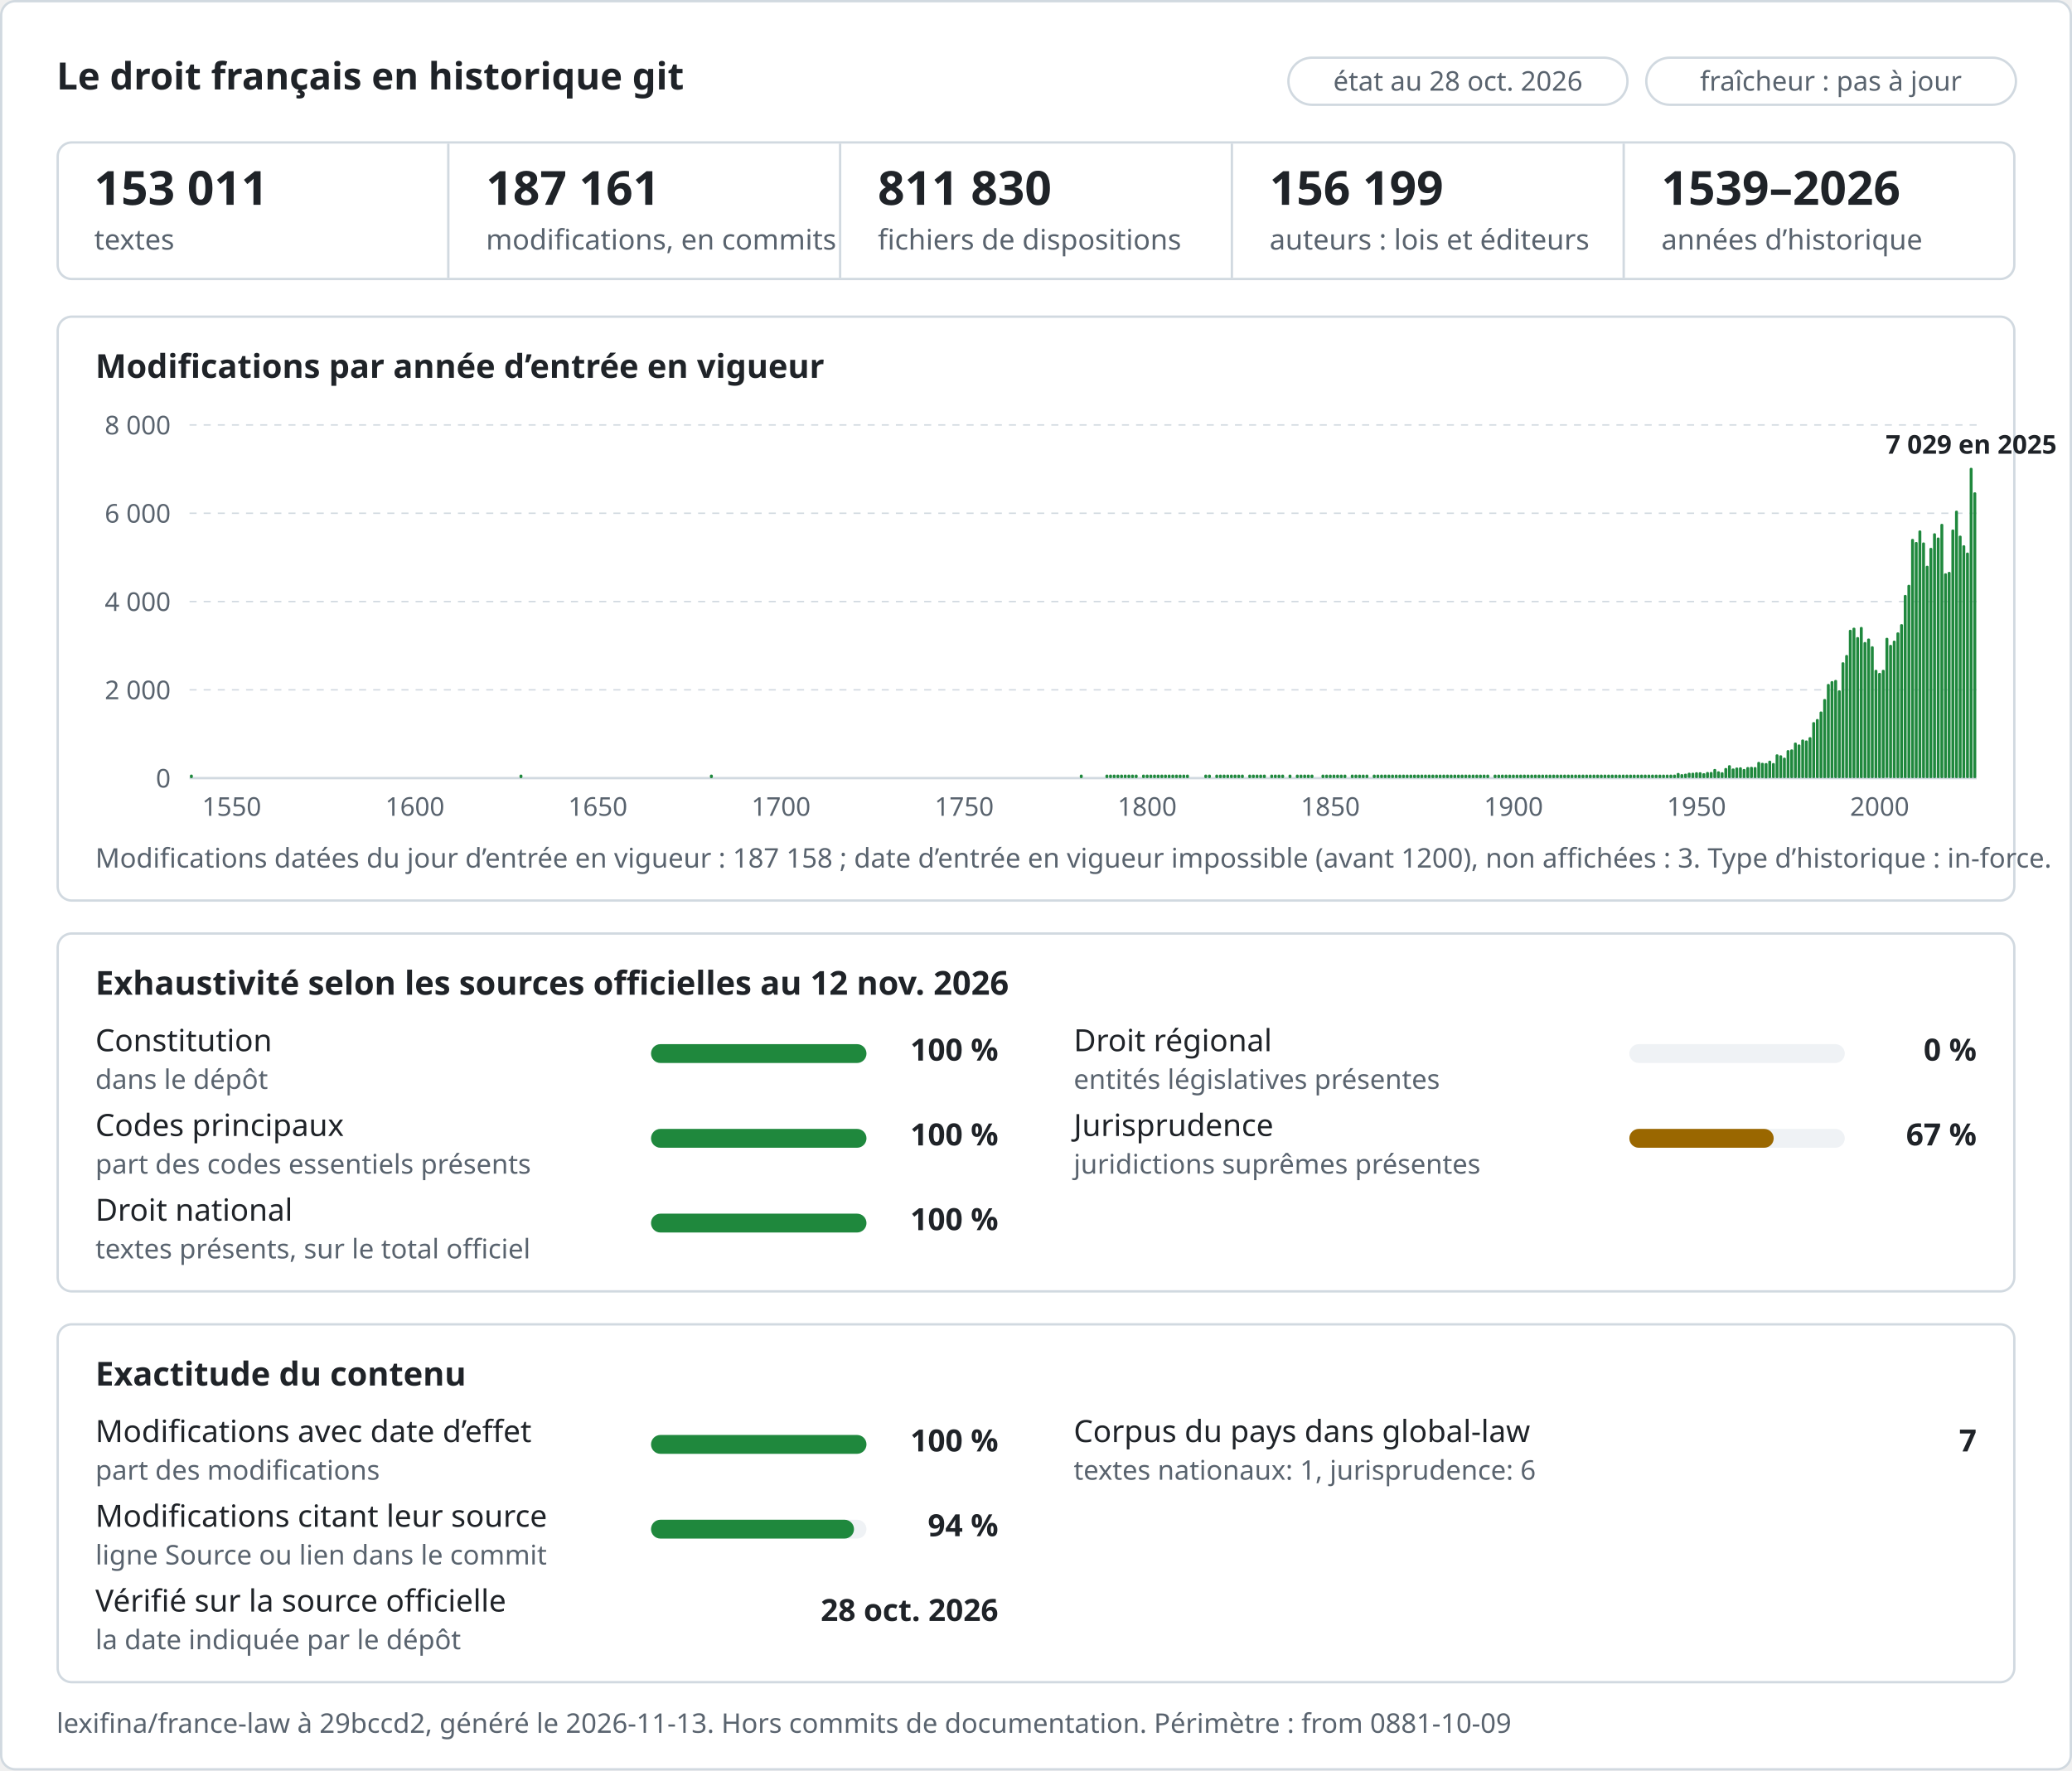
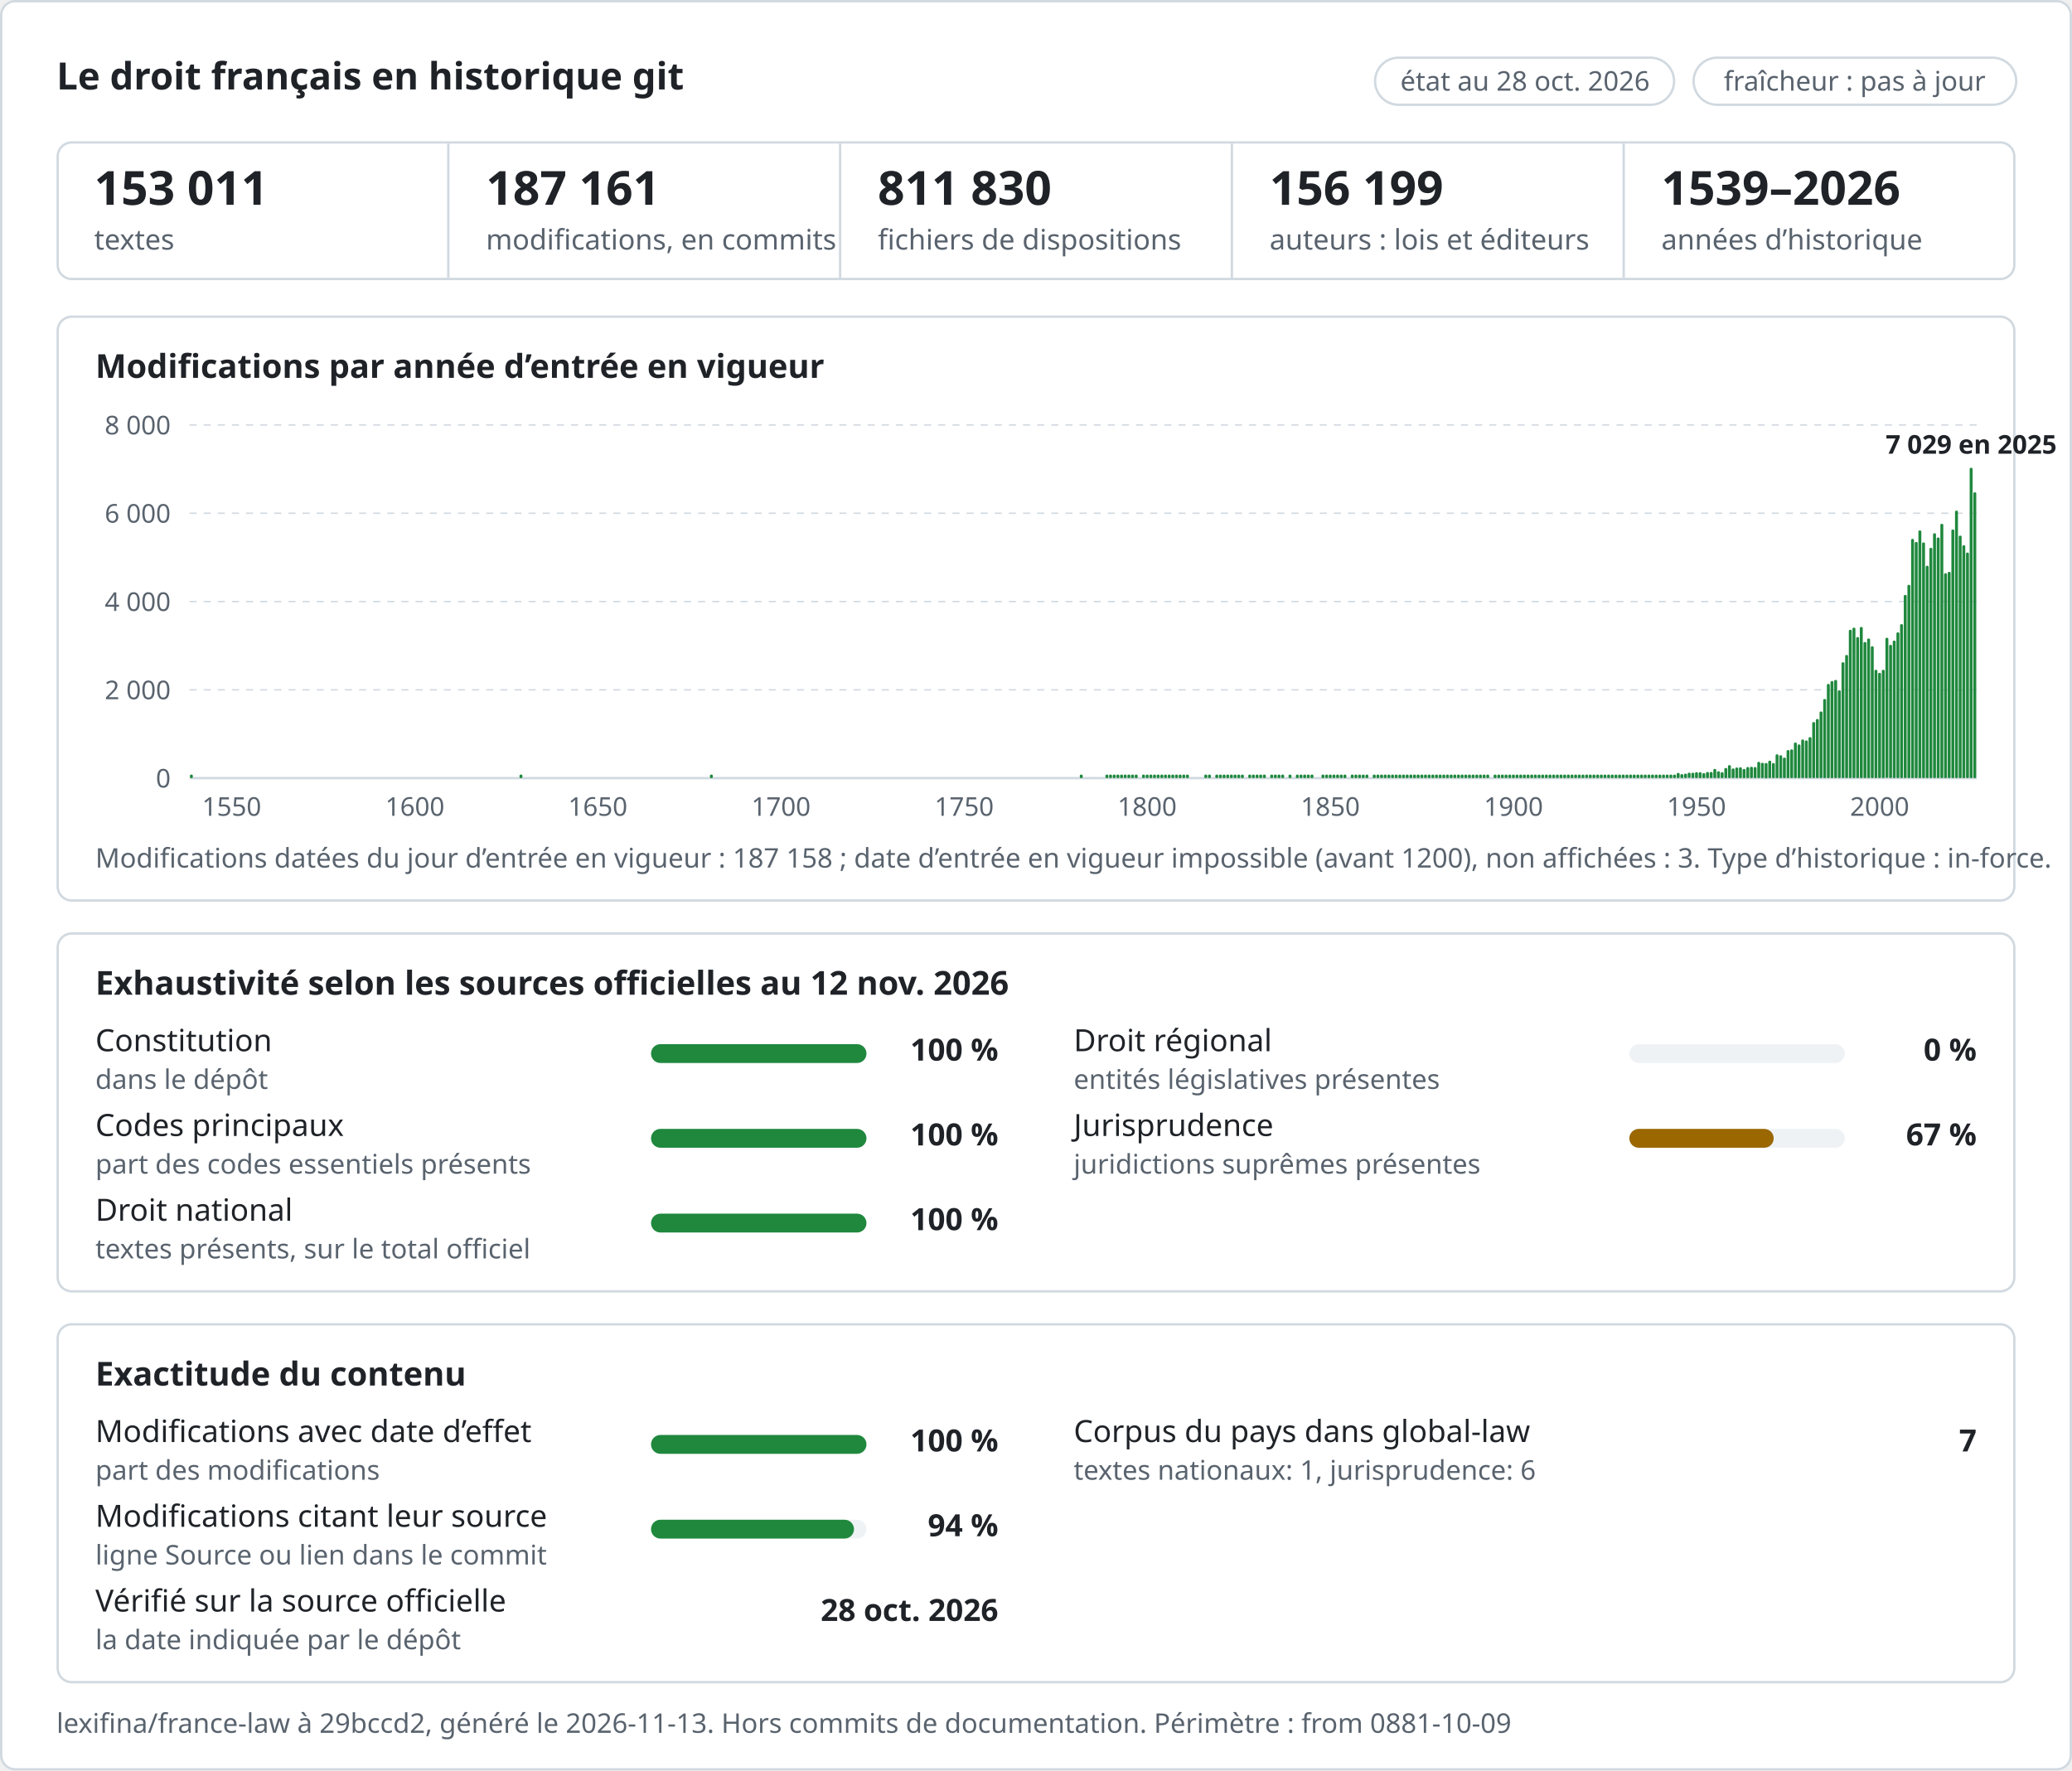
<svg xmlns="http://www.w3.org/2000/svg" width="880" height="752" viewBox="0 0 880 752" font-family="-apple-system,BlinkMacSystemFont,Segoe UI,Noto Sans,Helvetica,Arial,sans-serif">
  <rect x="0.5" y="0.5" width="879" height="751" rx="6" fill="#ffffff" stroke="#d1d9e0" />
  <text x="24" y="38" font-size="16" font-weight="600" fill="#1f2328">Le droit français en historique git</text>
-   <rect x="547.2" y="24.5" width="144" height="20" rx="10" fill="none" stroke="#d1d9e0" />
-   <text x="619.2" y="38.5" font-size="11.5" font-weight="500" text-anchor="middle" fill="#59636e">état au 28 oct. 2026</text>
-   <rect x="699.2" y="24.5" width="157" height="20" rx="10" fill="none" stroke="#d1d9e0" />
-   <text x="777.6" y="38.5" font-size="11.5" font-weight="500" text-anchor="middle" fill="#59636e">fraîcheur : pas à jour</text>
+   <rect x="584.0" y="24.5" width="127" height="20" rx="10" fill="none" stroke="#d1d9e0" />
+   <text x="647.7" y="38.5" font-size="11.5" font-weight="500" text-anchor="middle" fill="#59636e">état au 28 oct. 2026</text>
+   <rect x="719.3" y="24.5" width="137" height="20" rx="10" fill="none" stroke="#d1d9e0" />
+   <text x="787.7" y="38.5" font-size="11.5" font-weight="500" text-anchor="middle" fill="#59636e">fraîcheur : pas à jour</text>
  <rect x="24.5" y="60.5" width="831" height="58" rx="6" fill="#ffffff" stroke="#d1d9e0" />
  <text x="40.0" y="87" font-size="20" font-weight="600" fill="#1f2328">153 011</text>
  <text x="40.0" y="106" font-size="12" fill="#59636e">textes</text>
  <line x1="190.4" y1="61" x2="190.4" y2="118" stroke="#d1d9e0" />
  <text x="206.4" y="87" font-size="20" font-weight="600" fill="#1f2328">187 161</text>
  <text x="206.4" y="106" font-size="12" fill="#59636e">modifications, en commits</text>
  <line x1="356.8" y1="61" x2="356.8" y2="118" stroke="#d1d9e0" />
  <text x="372.8" y="87" font-size="20" font-weight="600" fill="#1f2328">811 830</text>
  <text x="372.8" y="106" font-size="12" fill="#59636e">fichiers de dispositions</text>
  <line x1="523.2" y1="61" x2="523.2" y2="118" stroke="#d1d9e0" />
  <text x="539.2" y="87" font-size="20" font-weight="600" fill="#1f2328">156 199</text>
  <text x="539.2" y="106" font-size="12" fill="#59636e">auteurs : lois et éditeurs</text>
  <line x1="689.6" y1="61" x2="689.6" y2="118" stroke="#d1d9e0" />
  <text x="705.6" y="87" font-size="20" font-weight="600" fill="#1f2328">1539–2026</text>
  <text x="705.6" y="106" font-size="12" fill="#59636e">années d’historique</text>
  <rect x="24.5" y="134.5" width="831" height="248" rx="6" fill="#ffffff" stroke="#d1d9e0" />
  <text x="40.5" y="160.5" font-size="14" font-weight="600" fill="#1f2328">Modifications par année d’entrée en vigueur</text>
  <line x1="80.5" y1="330.5" x2="839.5" y2="330.5" stroke="#d1d9e0" stroke-width="1" />
  <text x="72.5" y="334.5" font-size="11" text-anchor="end" fill="#59636e">0</text>
  <line x1="80.5" y1="293.0" x2="839.5" y2="293.0" stroke="#d1d9e0" stroke-width="0.6" stroke-dasharray="3 3" />
  <text x="72.5" y="297.0" font-size="11" text-anchor="end" fill="#59636e">2 000</text>
  <line x1="80.5" y1="255.5" x2="839.5" y2="255.5" stroke="#d1d9e0" stroke-width="0.6" stroke-dasharray="3 3" />
  <text x="72.5" y="259.5" font-size="11" text-anchor="end" fill="#59636e">4 000</text>
  <line x1="80.5" y1="218.0" x2="839.5" y2="218.0" stroke="#d1d9e0" stroke-width="0.6" stroke-dasharray="3 3" />
  <text x="72.5" y="222.0" font-size="11" text-anchor="end" fill="#59636e">6 000</text>
  <line x1="80.5" y1="180.5" x2="839.5" y2="180.5" stroke="#d1d9e0" stroke-width="0.6" stroke-dasharray="3 3" />
  <text x="72.5" y="184.5" font-size="11" text-anchor="end" fill="#59636e">8 000</text>
  <rect x="80.66" y="329.0" width="1.24" height="1.5" rx="0.5" fill="#1f883d" />
  <text x="98.4" y="346.5" font-size="11" text-anchor="middle" fill="#59636e">1550</text>
  <text x="176.2" y="346.5" font-size="11" text-anchor="middle" fill="#59636e">1600</text>
  <rect x="220.64" y="329.0" width="1.24" height="1.5" rx="0.5" fill="#1f883d" />
  <text x="253.9" y="346.5" font-size="11" text-anchor="middle" fill="#59636e">1650</text>
  <rect x="301.51" y="329.0" width="1.24" height="1.5" rx="0.5" fill="#1f883d" />
  <text x="331.7" y="346.5" font-size="11" text-anchor="middle" fill="#59636e">1700</text>
  <text x="409.5" y="346.5" font-size="11" text-anchor="middle" fill="#59636e">1750</text>
  <rect x="458.60" y="329.0" width="1.24" height="1.5" rx="0.5" fill="#1f883d" />
  <rect x="469.49" y="329.0" width="1.24" height="1.5" rx="0.5" fill="#1f883d" />
  <rect x="471.04" y="329.0" width="1.24" height="1.5" rx="0.5" fill="#1f883d" />
  <rect x="472.60" y="329.0" width="1.24" height="1.5" rx="0.5" fill="#1f883d" />
  <rect x="474.15" y="329.0" width="1.24" height="1.5" rx="0.5" fill="#1f883d" />
  <rect x="475.71" y="329.0" width="1.24" height="1.5" rx="0.5" fill="#1f883d" />
  <rect x="477.26" y="329.0" width="1.24" height="1.5" rx="0.5" fill="#1f883d" />
  <rect x="478.82" y="329.0" width="1.24" height="1.5" rx="0.5" fill="#1f883d" />
  <rect x="480.37" y="329.0" width="1.24" height="1.5" rx="0.5" fill="#1f883d" />
  <rect x="481.93" y="329.0" width="1.24" height="1.5" rx="0.5" fill="#1f883d" />
  <rect x="485.04" y="329.0" width="1.24" height="1.5" rx="0.5" fill="#1f883d" />
  <rect x="486.60" y="329.0" width="1.24" height="1.5" rx="0.5" fill="#1f883d" />
  <text x="487.2" y="346.5" font-size="11" text-anchor="middle" fill="#59636e">1800</text>
  <rect x="488.15" y="329.0" width="1.24" height="1.5" rx="0.5" fill="#1f883d" />
  <rect x="489.71" y="329.0" width="1.24" height="1.5" rx="0.5" fill="#1f883d" />
  <rect x="491.26" y="329.0" width="1.24" height="1.5" rx="0.5" fill="#1f883d" />
  <rect x="492.82" y="329.0" width="1.24" height="1.5" rx="0.5" fill="#1f883d" />
  <rect x="494.37" y="329.0" width="1.24" height="1.5" rx="0.5" fill="#1f883d" />
  <rect x="495.93" y="329.0" width="1.24" height="1.5" rx="0.5" fill="#1f883d" />
  <rect x="497.48" y="329.0" width="1.24" height="1.5" rx="0.5" fill="#1f883d" />
  <rect x="499.04" y="329.0" width="1.24" height="1.5" rx="0.5" fill="#1f883d" />
  <rect x="500.59" y="329.0" width="1.24" height="1.5" rx="0.5" fill="#1f883d" />
  <rect x="502.15" y="329.0" width="1.24" height="1.5" rx="0.5" fill="#1f883d" />
  <rect x="503.70" y="329.0" width="1.24" height="1.5" rx="0.5" fill="#1f883d" />
  <rect x="511.48" y="329.0" width="1.24" height="1.5" rx="0.5" fill="#1f883d" />
  <rect x="513.04" y="329.0" width="1.24" height="1.5" rx="0.5" fill="#1f883d" />
  <rect x="516.15" y="329.0" width="1.24" height="1.5" rx="0.5" fill="#1f883d" />
  <rect x="517.70" y="329.0" width="1.24" height="1.5" rx="0.5" fill="#1f883d" />
  <rect x="519.26" y="329.0" width="1.24" height="1.5" rx="0.5" fill="#1f883d" />
  <rect x="520.81" y="329.0" width="1.24" height="1.5" rx="0.5" fill="#1f883d" />
  <rect x="522.37" y="329.0" width="1.24" height="1.5" rx="0.5" fill="#1f883d" />
  <rect x="523.92" y="329.0" width="1.24" height="1.5" rx="0.5" fill="#1f883d" />
  <rect x="525.48" y="329.0" width="1.24" height="1.5" rx="0.5" fill="#1f883d" />
  <rect x="527.03" y="329.0" width="1.24" height="1.5" rx="0.5" fill="#1f883d" />
  <rect x="530.15" y="329.0" width="1.24" height="1.5" rx="0.5" fill="#1f883d" />
  <rect x="531.70" y="329.0" width="1.24" height="1.5" rx="0.5" fill="#1f883d" />
  <rect x="533.26" y="329.0" width="1.24" height="1.5" rx="0.5" fill="#1f883d" />
  <rect x="534.81" y="329.0" width="1.24" height="1.5" rx="0.5" fill="#1f883d" />
  <rect x="536.37" y="329.0" width="1.24" height="1.5" rx="0.5" fill="#1f883d" />
  <rect x="539.48" y="329.0" width="1.24" height="1.5" rx="0.5" fill="#1f883d" />
  <rect x="541.03" y="329.0" width="1.24" height="1.5" rx="0.5" fill="#1f883d" />
  <rect x="542.59" y="329.0" width="1.24" height="1.5" rx="0.5" fill="#1f883d" />
  <rect x="544.14" y="329.0" width="1.24" height="1.5" rx="0.5" fill="#1f883d" />
  <rect x="547.25" y="329.0" width="1.24" height="1.5" rx="0.5" fill="#1f883d" />
  <rect x="550.36" y="329.0" width="1.24" height="1.5" rx="0.5" fill="#1f883d" />
  <rect x="551.92" y="329.0" width="1.24" height="1.5" rx="0.5" fill="#1f883d" />
  <rect x="553.48" y="329.0" width="1.24" height="1.5" rx="0.5" fill="#1f883d" />
  <rect x="555.03" y="329.0" width="1.24" height="1.5" rx="0.5" fill="#1f883d" />
  <rect x="556.59" y="329.0" width="1.24" height="1.5" rx="0.5" fill="#1f883d" />
  <rect x="561.25" y="329.0" width="1.24" height="1.5" rx="0.5" fill="#1f883d" />
  <rect x="562.81" y="329.0" width="1.24" height="1.5" rx="0.5" fill="#1f883d" />
  <rect x="564.36" y="329.0" width="1.24" height="1.5" rx="0.5" fill="#1f883d" />
  <text x="565.0" y="346.5" font-size="11" text-anchor="middle" fill="#59636e">1850</text>
  <rect x="565.92" y="329.0" width="1.24" height="1.5" rx="0.5" fill="#1f883d" />
  <rect x="567.47" y="329.0" width="1.24" height="1.5" rx="0.5" fill="#1f883d" />
  <rect x="569.03" y="329.0" width="1.24" height="1.5" rx="0.5" fill="#1f883d" />
  <rect x="570.58" y="329.0" width="1.24" height="1.5" rx="0.5" fill="#1f883d" />
  <rect x="573.69" y="329.0" width="1.24" height="1.5" rx="0.5" fill="#1f883d" />
  <rect x="575.25" y="329.0" width="1.24" height="1.5" rx="0.5" fill="#1f883d" />
  <rect x="576.81" y="329.0" width="1.24" height="1.5" rx="0.5" fill="#1f883d" />
  <rect x="578.36" y="329.0" width="1.24" height="1.5" rx="0.5" fill="#1f883d" />
  <rect x="579.92" y="329.0" width="1.24" height="1.5" rx="0.5" fill="#1f883d" />
  <rect x="583.03" y="329.0" width="1.24" height="1.5" rx="0.5" fill="#1f883d" />
  <rect x="584.58" y="329.0" width="1.24" height="1.5" rx="0.5" fill="#1f883d" />
  <rect x="586.14" y="329.0" width="1.24" height="1.5" rx="0.5" fill="#1f883d" />
  <rect x="587.69" y="329.0" width="1.24" height="1.5" rx="0.5" fill="#1f883d" />
  <rect x="589.25" y="329.0" width="1.24" height="1.5" rx="0.5" fill="#1f883d" />
  <rect x="590.80" y="329.0" width="1.24" height="1.5" rx="0.5" fill="#1f883d" />
  <rect x="592.36" y="329.0" width="1.24" height="1.5" rx="0.5" fill="#1f883d" />
  <rect x="593.91" y="329.0" width="1.24" height="1.5" rx="0.5" fill="#1f883d" />
  <rect x="595.47" y="329.0" width="1.24" height="1.5" rx="0.5" fill="#1f883d" />
  <rect x="597.02" y="329.0" width="1.24" height="1.5" rx="0.5" fill="#1f883d" />
  <rect x="598.58" y="329.0" width="1.24" height="1.5" rx="0.5" fill="#1f883d" />
  <rect x="600.14" y="329.0" width="1.24" height="1.5" rx="0.5" fill="#1f883d" />
  <rect x="601.69" y="329.0" width="1.24" height="1.5" rx="0.5" fill="#1f883d" />
  <rect x="603.25" y="329.0" width="1.24" height="1.5" rx="0.5" fill="#1f883d" />
  <rect x="604.80" y="329.0" width="1.24" height="1.5" rx="0.5" fill="#1f883d" />
  <rect x="606.36" y="329.0" width="1.24" height="1.5" rx="0.5" fill="#1f883d" />
  <rect x="607.91" y="329.0" width="1.24" height="1.5" rx="0.5" fill="#1f883d" />
  <rect x="609.47" y="329.0" width="1.24" height="1.5" rx="0.5" fill="#1f883d" />
  <rect x="611.02" y="329.0" width="1.24" height="1.5" rx="0.5" fill="#1f883d" />
  <rect x="612.58" y="329.0" width="1.24" height="1.5" rx="0.5" fill="#1f883d" />
  <rect x="614.13" y="329.0" width="1.24" height="1.5" rx="0.5" fill="#1f883d" />
  <rect x="615.69" y="329.0" width="1.24" height="1.5" rx="0.5" fill="#1f883d" />
  <rect x="617.24" y="329.0" width="1.24" height="1.5" rx="0.5" fill="#1f883d" />
  <rect x="618.80" y="329.0" width="1.24" height="1.5" rx="0.5" fill="#1f883d" />
  <rect x="620.35" y="329.0" width="1.24" height="1.5" rx="0.5" fill="#1f883d" />
  <rect x="621.91" y="329.0" width="1.24" height="1.5" rx="0.5" fill="#1f883d" />
  <rect x="623.46" y="329.0" width="1.24" height="1.5" rx="0.5" fill="#1f883d" />
  <rect x="625.02" y="329.0" width="1.24" height="1.5" rx="0.5" fill="#1f883d" />
  <rect x="626.58" y="329.0" width="1.24" height="1.5" rx="0.5" fill="#1f883d" />
  <rect x="628.13" y="329.0" width="1.24" height="1.5" rx="0.5" fill="#1f883d" />
  <rect x="629.69" y="329.0" width="1.24" height="1.5" rx="0.5" fill="#1f883d" />
  <rect x="631.24" y="329.0" width="1.24" height="1.5" rx="0.5" fill="#1f883d" />
  <rect x="634.35" y="329.0" width="1.24" height="1.5" rx="0.5" fill="#1f883d" />
  <rect x="635.91" y="329.0" width="1.24" height="1.5" rx="0.5" fill="#1f883d" />
  <rect x="637.46" y="329.0" width="1.24" height="1.5" rx="0.5" fill="#1f883d" />
  <rect x="639.02" y="329.0" width="1.24" height="1.5" rx="0.5" fill="#1f883d" />
  <rect x="640.57" y="329.0" width="1.24" height="1.5" rx="0.5" fill="#1f883d" />
  <rect x="642.13" y="329.0" width="1.24" height="1.5" rx="0.5" fill="#1f883d" />
  <text x="642.8" y="346.5" font-size="11" text-anchor="middle" fill="#59636e">1900</text>
  <rect x="643.68" y="329.0" width="1.24" height="1.5" rx="0.5" fill="#1f883d" />
  <rect x="645.24" y="329.0" width="1.24" height="1.5" rx="0.5" fill="#1f883d" />
  <rect x="646.79" y="329.0" width="1.24" height="1.5" rx="0.5" fill="#1f883d" />
  <rect x="648.35" y="329.0" width="1.24" height="1.5" rx="0.5" fill="#1f883d" />
  <rect x="649.91" y="329.0" width="1.24" height="1.5" rx="0.5" fill="#1f883d" />
  <rect x="651.46" y="329.0" width="1.24" height="1.5" rx="0.5" fill="#1f883d" />
  <rect x="653.02" y="329.0" width="1.24" height="1.5" rx="0.5" fill="#1f883d" />
  <rect x="654.57" y="329.0" width="1.24" height="1.5" rx="0.5" fill="#1f883d" />
  <rect x="656.13" y="329.0" width="1.24" height="1.5" rx="0.5" fill="#1f883d" />
  <rect x="657.68" y="329.0" width="1.24" height="1.5" rx="0.5" fill="#1f883d" />
  <rect x="659.24" y="329.0" width="1.24" height="1.5" rx="0.5" fill="#1f883d" />
  <rect x="660.79" y="329.0" width="1.24" height="1.5" rx="0.5" fill="#1f883d" />
  <rect x="662.35" y="329.0" width="1.24" height="1.5" rx="0.5" fill="#1f883d" />
  <rect x="663.90" y="329.0" width="1.24" height="1.5" rx="0.5" fill="#1f883d" />
  <rect x="665.46" y="329.0" width="1.24" height="1.5" rx="0.5" fill="#1f883d" />
  <rect x="667.01" y="329.0" width="1.24" height="1.5" rx="0.5" fill="#1f883d" />
  <rect x="668.57" y="329.0" width="1.24" height="1.5" rx="0.5" fill="#1f883d" />
  <rect x="670.12" y="329.0" width="1.24" height="1.5" rx="0.5" fill="#1f883d" />
  <rect x="671.68" y="329.0" width="1.24" height="1.5" rx="0.5" fill="#1f883d" />
  <rect x="673.24" y="329.0" width="1.24" height="1.5" rx="0.5" fill="#1f883d" />
  <rect x="674.79" y="329.0" width="1.24" height="1.5" rx="0.5" fill="#1f883d" />
  <rect x="676.35" y="329.0" width="1.24" height="1.5" rx="0.5" fill="#1f883d" />
  <rect x="677.90" y="329.0" width="1.24" height="1.5" rx="0.5" fill="#1f883d" />
  <rect x="679.46" y="329.0" width="1.24" height="1.5" rx="0.5" fill="#1f883d" />
  <rect x="681.01" y="329.0" width="1.24" height="1.5" rx="0.5" fill="#1f883d" />
  <rect x="682.57" y="329.0" width="1.24" height="1.5" rx="0.5" fill="#1f883d" />
  <rect x="684.12" y="329.0" width="1.24" height="1.5" rx="0.5" fill="#1f883d" />
  <rect x="685.68" y="329.0" width="1.24" height="1.5" rx="0.5" fill="#1f883d" />
  <rect x="687.23" y="329.0" width="1.24" height="1.5" rx="0.5" fill="#1f883d" />
  <rect x="688.79" y="329.0" width="1.24" height="1.5" rx="0.5" fill="#1f883d" />
  <rect x="690.34" y="329.0" width="1.24" height="1.5" rx="0.5" fill="#1f883d" />
  <rect x="691.90" y="329.0" width="1.24" height="1.5" rx="0.5" fill="#1f883d" />
  <rect x="693.45" y="329.0" width="1.24" height="1.5" rx="0.5" fill="#1f883d" />
  <rect x="695.01" y="329.0" width="1.24" height="1.5" rx="0.5" fill="#1f883d" />
  <rect x="696.57" y="329.0" width="1.24" height="1.5" rx="0.5" fill="#1f883d" />
  <rect x="698.12" y="329.0" width="1.24" height="1.5" rx="0.5" fill="#1f883d" />
  <rect x="699.68" y="329.0" width="1.24" height="1.5" rx="0.5" fill="#1f883d" />
  <rect x="701.23" y="329.0" width="1.24" height="1.5" rx="0.5" fill="#1f883d" />
  <rect x="702.79" y="329.0" width="1.24" height="1.5" rx="0.5" fill="#1f883d" />
  <rect x="704.34" y="329.0" width="1.24" height="1.5" rx="0.5" fill="#1f883d" />
  <rect x="705.90" y="329.0" width="1.24" height="1.5" rx="0.5" fill="#1f883d" />
  <rect x="707.45" y="329.0" width="1.24" height="1.5" rx="0.5" fill="#1f883d" />
  <rect x="709.01" y="329.0" width="1.24" height="1.5" rx="0.5" fill="#1f883d" />
  <rect x="710.56" y="329.0" width="1.24" height="1.5" rx="0.5" fill="#1f883d" />
  <rect x="712.12" y="328.3" width="1.24" height="2.2" rx="0.5" fill="#1f883d" />
  <rect x="713.67" y="328.8" width="1.24" height="1.7" rx="0.5" fill="#1f883d" />
  <rect x="715.23" y="328.6" width="1.24" height="1.9" rx="0.5" fill="#1f883d" />
  <rect x="716.78" y="328.2" width="1.24" height="2.2" rx="0.5" fill="#1f883d" />
  <rect x="718.34" y="328.2" width="1.24" height="2.3" rx="0.5" fill="#1f883d" />
  <rect x="719.90" y="328.0" width="1.24" height="2.5" rx="0.5" fill="#1f883d" />
  <text x="720.5" y="346.5" font-size="11" text-anchor="middle" fill="#59636e">1950</text>
  <rect x="721.45" y="328.0" width="1.24" height="2.5" rx="0.5" fill="#1f883d" />
  <rect x="723.01" y="328.4" width="1.24" height="2.1" rx="0.5" fill="#1f883d" />
  <rect x="724.56" y="327.9" width="1.24" height="2.6" rx="0.5" fill="#1f883d" />
  <rect x="726.12" y="327.9" width="1.24" height="2.6" rx="0.5" fill="#1f883d" />
  <rect x="727.67" y="326.6" width="1.24" height="3.9" rx="0.5" fill="#1f883d" />
  <rect x="729.23" y="327.6" width="1.24" height="2.9" rx="0.5" fill="#1f883d" />
  <rect x="730.78" y="328.0" width="1.24" height="2.5" rx="0.5" fill="#1f883d" />
  <rect x="732.34" y="326.2" width="1.24" height="4.3" rx="0.5" fill="#1f883d" />
  <rect x="733.89" y="325.0" width="1.24" height="5.5" rx="0.5" fill="#1f883d" />
  <rect x="735.45" y="326.4" width="1.24" height="4.1" rx="0.5" fill="#1f883d" />
  <rect x="737.00" y="326.0" width="1.24" height="4.5" rx="0.5" fill="#1f883d" />
  <rect x="738.56" y="325.9" width="1.24" height="4.6" rx="0.5" fill="#1f883d" />
  <rect x="740.11" y="326.6" width="1.24" height="3.9" rx="0.5" fill="#1f883d" />
  <rect x="741.67" y="325.8" width="1.24" height="4.7" rx="0.5" fill="#1f883d" />
  <rect x="743.23" y="325.7" width="1.24" height="4.8" rx="0.5" fill="#1f883d" />
  <rect x="744.78" y="325.8" width="1.24" height="4.7" rx="0.5" fill="#1f883d" />
  <rect x="746.34" y="323.6" width="1.24" height="6.9" rx="0.5" fill="#1f883d" />
  <rect x="747.89" y="324.0" width="1.24" height="6.5" rx="0.5" fill="#1f883d" />
  <rect x="749.45" y="324.1" width="1.24" height="6.5" rx="0.5" fill="#1f883d" />
  <rect x="751.00" y="323.1" width="1.24" height="7.4" rx="0.5" fill="#1f883d" />
  <rect x="752.56" y="324.1" width="1.24" height="6.4" rx="0.5" fill="#1f883d" />
  <rect x="754.11" y="320.4" width="1.24" height="10.1" rx="0.5" fill="#1f883d" />
  <rect x="755.67" y="320.8" width="1.24" height="9.7" rx="0.5" fill="#1f883d" />
  <rect x="757.22" y="321.8" width="1.24" height="8.7" rx="0.5" fill="#1f883d" />
  <rect x="758.78" y="318.6" width="1.24" height="11.9" rx="0.5" fill="#1f883d" />
  <rect x="760.33" y="318.3" width="1.24" height="12.2" rx="0.5" fill="#1f883d" />
  <rect x="761.89" y="315.4" width="1.24" height="15.1" rx="0.5" fill="#1f883d" />
  <rect x="763.44" y="316.2" width="1.24" height="14.3" rx="0.5" fill="#1f883d" />
  <rect x="765.00" y="314.1" width="1.24" height="16.4" rx="0.5" fill="#1f883d" />
  <rect x="766.56" y="314.5" width="1.24" height="16.0" rx="0.5" fill="#1f883d" />
  <rect x="768.11" y="313.1" width="1.24" height="17.4" rx="0.5" fill="#1f883d" />
  <rect x="769.67" y="306.7" width="1.24" height="23.8" rx="0.5" fill="#1f883d" />
  <rect x="771.22" y="305.4" width="1.24" height="25.1" rx="0.5" fill="#1f883d" />
  <rect x="772.78" y="302.2" width="1.24" height="28.3" rx="0.5" fill="#1f883d" />
  <rect x="774.33" y="296.9" width="1.24" height="33.6" rx="0.5" fill="#1f883d" />
  <rect x="775.89" y="290.5" width="1.24" height="40.0" rx="0.5" fill="#1f883d" />
  <rect x="777.44" y="289.3" width="1.24" height="41.2" rx="0.5" fill="#1f883d" />
  <rect x="779.00" y="288.8" width="1.24" height="41.7" rx="0.5" fill="#1f883d" />
  <rect x="780.55" y="293.2" width="1.24" height="37.3" rx="0.5" fill="#1f883d" />
  <rect x="782.11" y="281.3" width="1.24" height="49.2" rx="0.5" fill="#1f883d" />
  <rect x="783.66" y="278.2" width="1.24" height="52.3" rx="0.5" fill="#1f883d" />
  <rect x="785.22" y="267.5" width="1.24" height="63.0" rx="0.5" fill="#1f883d" />
  <rect x="786.77" y="266.6" width="1.24" height="63.9" rx="0.5" fill="#1f883d" />
  <rect x="788.33" y="270.6" width="1.24" height="59.9" rx="0.5" fill="#1f883d" />
  <rect x="789.89" y="266.3" width="1.24" height="64.2" rx="0.5" fill="#1f883d" />
  <rect x="791.44" y="272.7" width="1.24" height="57.8" rx="0.5" fill="#1f883d" />
  <rect x="793.00" y="271.2" width="1.24" height="59.3" rx="0.5" fill="#1f883d" />
  <rect x="794.55" y="274.5" width="1.24" height="56.0" rx="0.5" fill="#1f883d" />
  <rect x="796.11" y="284.5" width="1.24" height="46.0" rx="0.5" fill="#1f883d" />
  <rect x="797.66" y="285.8" width="1.24" height="44.7" rx="0.5" fill="#1f883d" />
  <text x="798.3" y="346.5" font-size="11" text-anchor="middle" fill="#59636e">2000</text>
  <rect x="799.22" y="284.5" width="1.24" height="46.0" rx="0.5" fill="#1f883d" />
  <rect x="800.77" y="270.9" width="1.24" height="59.5" rx="0.5" fill="#1f883d" />
  <rect x="802.33" y="273.9" width="1.24" height="56.6" rx="0.5" fill="#1f883d" />
  <rect x="803.88" y="272.1" width="1.24" height="58.4" rx="0.5" fill="#1f883d" />
  <rect x="805.44" y="268.6" width="1.24" height="61.9" rx="0.5" fill="#1f883d" />
  <rect x="806.99" y="265.1" width="1.24" height="65.4" rx="0.5" fill="#1f883d" />
  <rect x="808.55" y="252.7" width="1.24" height="77.8" rx="0.5" fill="#1f883d" />
  <rect x="810.10" y="248.4" width="1.24" height="82.1" rx="0.5" fill="#1f883d" />
  <rect x="811.66" y="228.9" width="1.24" height="101.6" rx="0.5" fill="#1f883d" />
  <rect x="813.21" y="230.2" width="1.24" height="100.3" rx="0.5" fill="#1f883d" />
  <rect x="814.77" y="225.3" width="1.24" height="105.2" rx="0.5" fill="#1f883d" />
  <rect x="816.33" y="230.4" width="1.24" height="100.1" rx="0.5" fill="#1f883d" />
  <rect x="817.88" y="240.3" width="1.24" height="90.2" rx="0.5" fill="#1f883d" />
  <rect x="819.44" y="232.7" width="1.24" height="97.8" rx="0.5" fill="#1f883d" />
  <rect x="820.99" y="226.5" width="1.24" height="104.0" rx="0.5" fill="#1f883d" />
  <rect x="822.55" y="228.3" width="1.24" height="102.2" rx="0.5" fill="#1f883d" />
  <rect x="824.10" y="222.5" width="1.24" height="108.0" rx="0.5" fill="#1f883d" />
  <rect x="825.66" y="243.5" width="1.24" height="87.0" rx="0.5" fill="#1f883d" />
  <rect x="827.21" y="242.9" width="1.24" height="87.6" rx="0.5" fill="#1f883d" />
  <rect x="828.77" y="224.9" width="1.24" height="105.6" rx="0.5" fill="#1f883d" />
  <rect x="830.32" y="216.9" width="1.24" height="113.6" rx="0.5" fill="#1f883d" />
  <rect x="831.88" y="227.5" width="1.24" height="103.0" rx="0.5" fill="#1f883d" />
  <rect x="833.43" y="231.6" width="1.24" height="98.9" rx="0.5" fill="#1f883d" />
  <rect x="834.99" y="234.7" width="1.24" height="95.8" rx="0.5" fill="#1f883d" />
  <rect x="836.54" y="198.7" width="1.24" height="131.8" rx="0.5" fill="#1f883d" />
  <text x="837.2" y="192.7" font-size="11" font-weight="600" text-anchor="middle" fill="#1f2328">7 029 en 2025</text>
  <rect x="838.10" y="209.1" width="1.24" height="121.4" rx="0.5" fill="#1f883d" />
-   <text x="40.5" y="368.5" font-size="11.5" fill="#59636e">Modifications datées du jour d’entrée en vigueur : 187 158 ; date d’entrée en vigueur impossible (avant 1200), non affichées : 3. Type d’historique : in-force.</text>
+   <text x="40.5" y="368.5" font-size="11.5" fill="#59636e" textLength="799" lengthAdjust="spacingAndGlyphs">Modifications datées du jour d’entrée en vigueur : 187 158 ; date d’entrée en vigueur impossible (avant 1200), non affichées : 3. Type d’historique : in-force.</text>
  <rect x="24.5" y="396.5" width="831" height="152" rx="6" fill="#ffffff" stroke="#d1d9e0" />
  <text x="40.5" y="422.5" font-size="14" font-weight="600" fill="#1f2328">Exhaustivité selon les sources officielles au 12 nov. 2026</text>
  <text x="40.5" y="446.5" font-size="13" fill="#1f2328">Constitution</text>
  <text x="40.5" y="462.5" font-size="11.5" fill="#59636e">dans le dépôt</text>
  <g>
    <rect x="276.5" y="443.5" width="91.5" height="8" rx="4" fill="#eff2f5" />
    <rect x="276.5" y="443.5" width="91.5" height="8" rx="4" fill="#1f883d" />
  </g>
  <text x="424.0" y="450.5" font-size="13" font-weight="600" text-anchor="end" fill="#1f2328">100 %</text>
  <text x="40.5" y="482.5" font-size="13" fill="#1f2328">Codes principaux</text>
  <text x="40.5" y="498.5" font-size="11.5" fill="#59636e">part des codes essentiels présents</text>
  <g>
    <rect x="276.5" y="479.5" width="91.5" height="8" rx="4" fill="#eff2f5" />
    <rect x="276.5" y="479.5" width="91.5" height="8" rx="4" fill="#1f883d" />
  </g>
  <text x="424.0" y="486.5" font-size="13" font-weight="600" text-anchor="end" fill="#1f2328">100 %</text>
  <text x="40.5" y="518.5" font-size="13" fill="#1f2328">Droit national</text>
  <text x="40.5" y="534.5" font-size="11.5" fill="#59636e">textes présents, sur le total officiel</text>
  <g>
    <rect x="276.5" y="515.5" width="91.5" height="8" rx="4" fill="#eff2f5" />
    <rect x="276.5" y="515.5" width="91.5" height="8" rx="4" fill="#1f883d" />
  </g>
  <text x="424.0" y="522.5" font-size="13" font-weight="600" text-anchor="end" fill="#1f2328">100 %</text>
  <text x="456.0" y="446.5" font-size="13" fill="#1f2328">Droit régional</text>
  <text x="456.0" y="462.5" font-size="11.5" fill="#59636e">entités législatives présentes</text>
  <g>
    <rect x="692.0" y="443.5" width="91.5" height="8" rx="4" fill="#eff2f5" />
  </g>
  <text x="839.5" y="450.5" font-size="13" font-weight="600" text-anchor="end" fill="#1f2328">0 %</text>
  <text x="456.0" y="482.5" font-size="13" fill="#1f2328">Jurisprudence</text>
  <text x="456.0" y="498.5" font-size="11.5" fill="#59636e">juridictions suprêmes présentes</text>
  <g>
    <rect x="692.0" y="479.5" width="91.5" height="8" rx="4" fill="#eff2f5" />
    <rect x="692.0" y="479.5" width="61.3" height="8" rx="4" fill="#9a6700" />
  </g>
  <text x="839.5" y="486.5" font-size="13" font-weight="600" text-anchor="end" fill="#1f2328">67 %</text>
  <rect x="24.5" y="562.5" width="831" height="152" rx="6" fill="#ffffff" stroke="#d1d9e0" />
  <text x="40.5" y="588.5" font-size="14" font-weight="600" fill="#1f2328">Exactitude du contenu</text>
  <text x="40.5" y="612.5" font-size="13" fill="#1f2328">Modifications avec date d’effet</text>
  <text x="40.5" y="628.5" font-size="11.5" fill="#59636e">part des modifications</text>
  <g>
    <rect x="276.5" y="609.5" width="91.5" height="8" rx="4" fill="#eff2f5" />
    <rect x="276.5" y="609.5" width="91.5" height="8" rx="4" fill="#1f883d" />
  </g>
  <text x="424.0" y="616.5" font-size="13" font-weight="600" text-anchor="end" fill="#1f2328">100 %</text>
  <text x="40.5" y="648.5" font-size="13" fill="#1f2328">Modifications citant leur source</text>
  <text x="40.5" y="664.5" font-size="11.5" fill="#59636e">ligne Source ou lien dans le commit</text>
  <g>
    <rect x="276.5" y="645.5" width="91.5" height="8" rx="4" fill="#eff2f5" />
    <rect x="276.5" y="645.5" width="86.2" height="8" rx="4" fill="#1f883d" />
  </g>
  <text x="424.0" y="652.5" font-size="13" font-weight="600" text-anchor="end" fill="#1f2328">94 %</text>
  <text x="40.5" y="684.5" font-size="13" fill="#1f2328">Vérifié sur la source officielle</text>
  <text x="40.5" y="700.5" font-size="11.5" fill="#59636e">la date indiquée par le dépôt</text>
  <text x="424.0" y="688.5" font-size="13" font-weight="600" text-anchor="end" fill="#1f2328">28 oct. 2026</text>
  <text x="456.0" y="612.5" font-size="13" fill="#1f2328">Corpus du pays dans global-law</text>
  <text x="456.0" y="628.5" font-size="11.5" fill="#59636e">textes nationaux: 1, jurisprudence: 6</text>
  <text x="839.5" y="616.5" font-size="13" font-weight="600" text-anchor="end" fill="#1f2328">7</text>
  <text x="24" y="736" font-size="11.5" fill="#59636e">lexifina/france-law à 29bccd2, généré le 2026-11-13. Hors commits de documentation. Périmètre : from 0881-10-09</text>
</svg>
